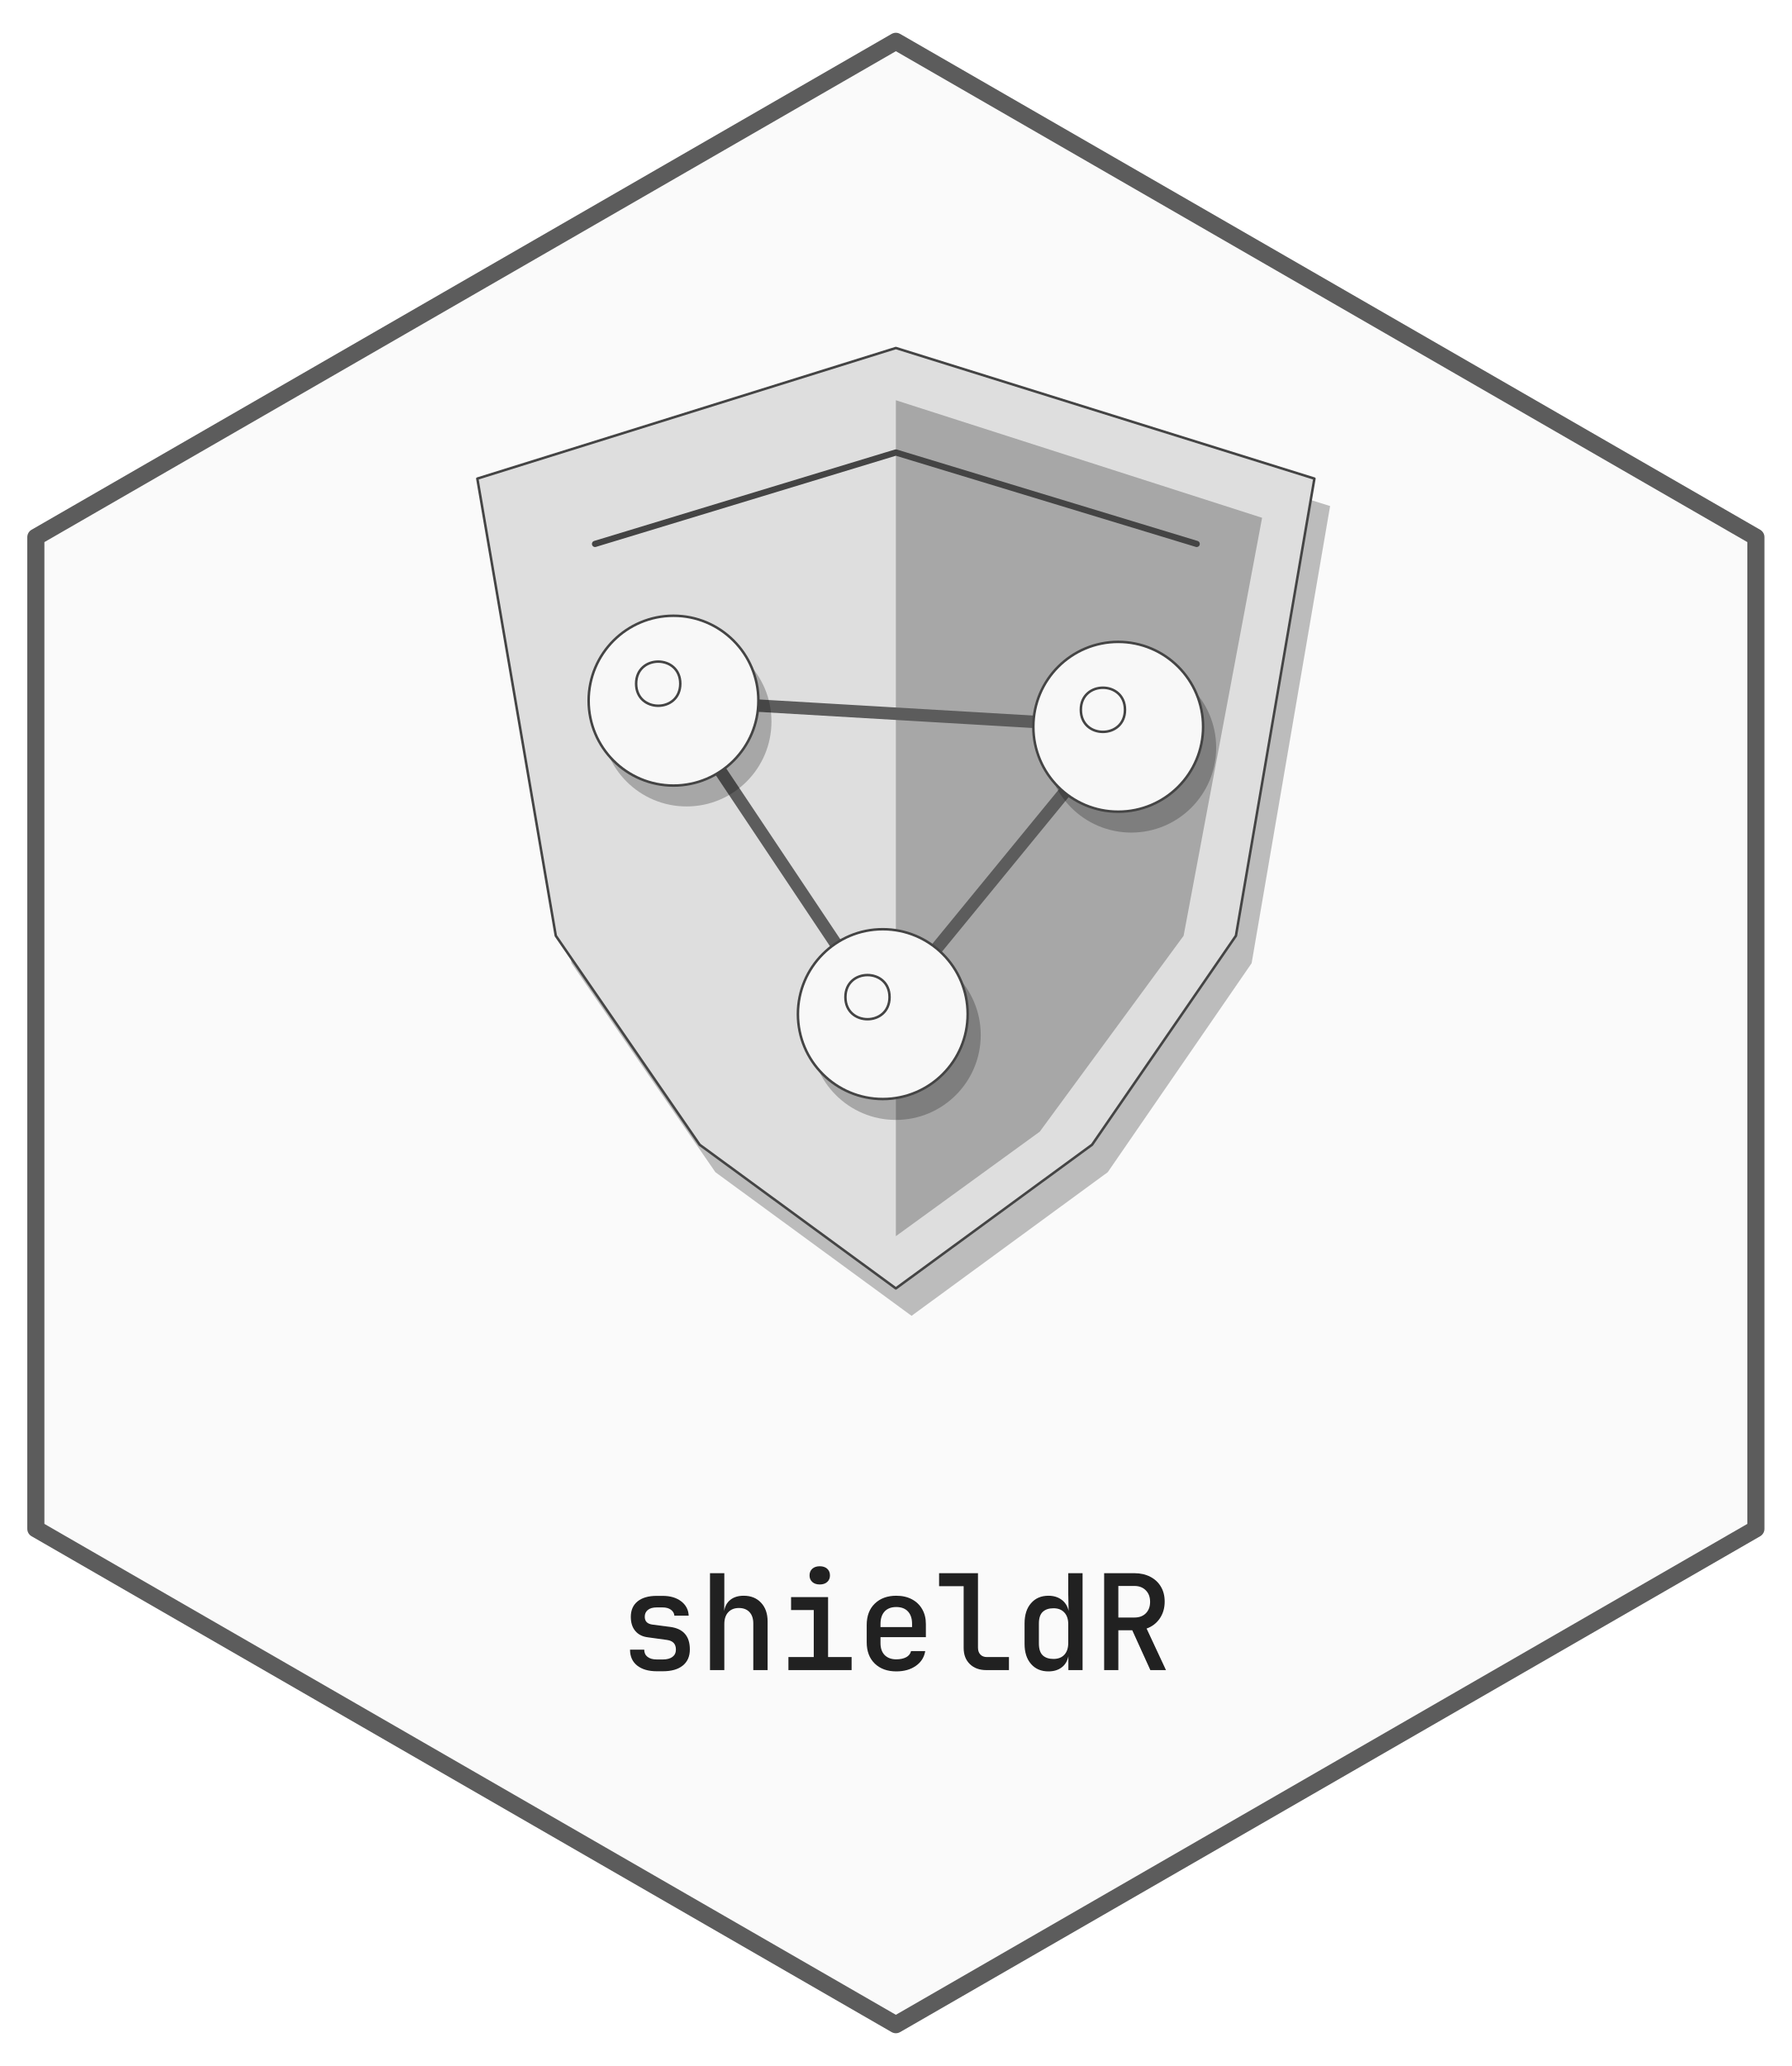
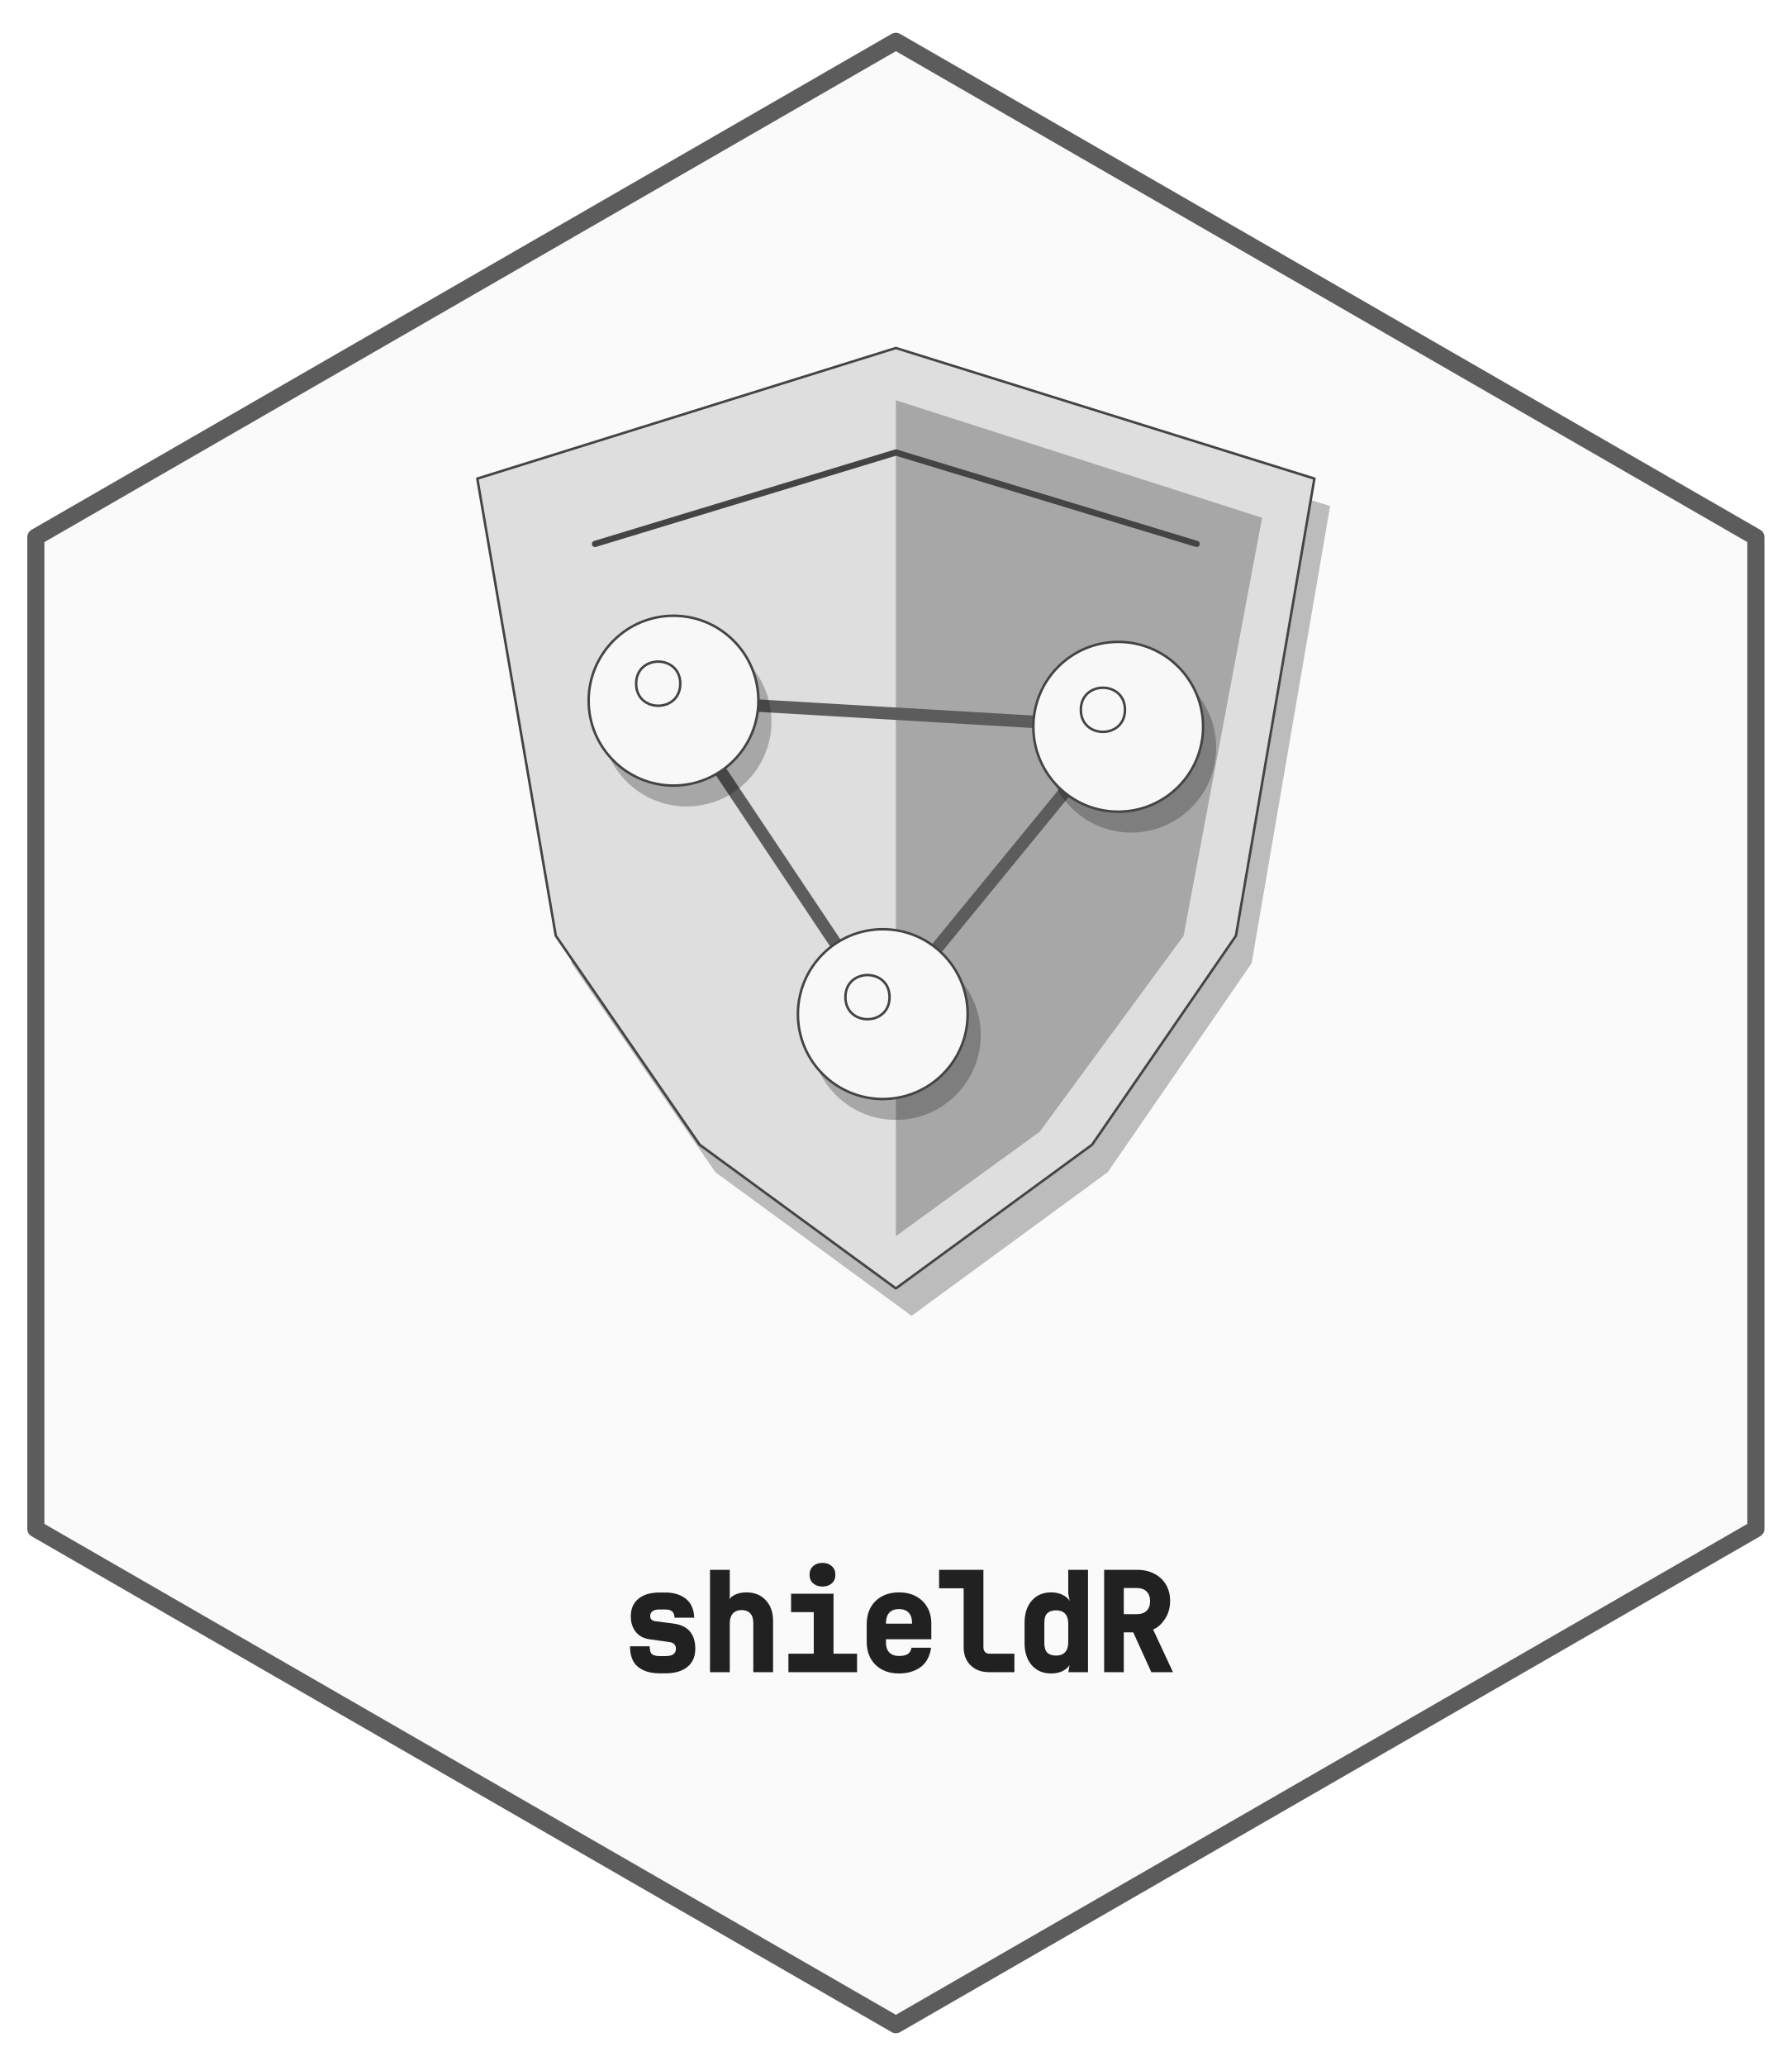
- <svg xmlns="http://www.w3.org/2000/svg" xmlns:xlink="http://www.w3.org/1999/xlink" width="432pt" height="498pt" viewBox="0 0 432 498">
+ <svg xmlns="http://www.w3.org/2000/svg" xmlns:xlink="http://www.w3.org/1999/xlink" width="432" height="498" viewBox="0 0 432 498">
  <defs>
    <g>
      <g id="glyph-0-0">
-         <path d="M 8.891 0.281 C 6.867 0.281 5.281 -0.176 4.125 -1.094 C 2.977 -2.008 2.406 -3.285 2.406 -4.922 L 5.828 -4.922 C 5.828 -4.18 6.094 -3.602 6.625 -3.188 C 7.156 -2.77 7.91 -2.562 8.891 -2.562 L 10.297 -2.562 C 11.305 -2.562 12.086 -2.77 12.641 -3.188 C 13.191 -3.602 13.469 -4.191 13.469 -4.953 C 13.469 -6.297 12.754 -7.066 11.328 -7.266 L 6.688 -7.906 C 5.383 -8.07 4.375 -8.586 3.656 -9.453 C 2.945 -10.316 2.594 -11.441 2.594 -12.828 C 2.594 -14.43 3.133 -15.676 4.219 -16.562 C 5.312 -17.445 6.848 -17.891 8.828 -17.891 L 10.266 -17.891 C 12.109 -17.891 13.598 -17.453 14.734 -16.578 C 15.879 -15.703 16.484 -14.551 16.547 -13.125 L 13.094 -13.125 C 13.051 -13.695 12.773 -14.172 12.266 -14.547 C 11.766 -14.922 11.098 -15.109 10.266 -15.109 L 8.828 -15.109 C 7.91 -15.109 7.203 -14.906 6.703 -14.5 C 6.203 -14.094 5.953 -13.547 5.953 -12.859 C 5.953 -11.773 6.562 -11.145 7.781 -10.969 L 12.125 -10.406 C 15.258 -9.977 16.828 -8.172 16.828 -4.984 C 16.828 -3.305 16.258 -2.008 15.125 -1.094 C 14 -0.176 12.391 0.281 10.297 0.281 Z M 8.891 0.281 " />
+         <path d="M 9.547 0.281 C 7.367 0.281 5.633 -0.234 4.344 -1.266 C 3.051 -2.297 2.406 -3.953 2.406 -6.234 L 7.141 -6.234 C 7.141 -5.266 7.332 -4.629 7.719 -4.328 C 8.113 -4.023 8.723 -3.875 9.547 -3.875 L 10.953 -3.875 C 11.816 -3.875 12.453 -4.023 12.859 -4.328 C 13.266 -4.641 13.469 -5.066 13.469 -5.609 C 13.469 -6.566 12.941 -7.117 11.891 -7.266 L 7.25 -7.906 C 5.781 -8.094 4.633 -8.68 3.812 -9.672 C 3 -10.672 2.594 -11.941 2.594 -13.484 C 2.594 -15.297 3.207 -16.703 4.438 -17.703 C 5.664 -18.703 7.348 -19.203 9.484 -19.203 L 10.922 -19.203 C 12.91 -19.203 14.547 -18.707 15.828 -17.719 C 17.109 -16.738 17.797 -15.207 17.891 -13.125 L 13.141 -13.125 C 13.086 -13.906 12.875 -14.43 12.5 -14.703 C 12.133 -14.973 11.609 -15.109 10.922 -15.109 L 9.484 -15.109 C 8.723 -15.109 8.16 -14.961 7.797 -14.672 C 7.441 -14.379 7.266 -13.992 7.266 -13.516 C 7.266 -12.805 7.688 -12.395 8.531 -12.281 L 12.875 -11.719 C 16.383 -11.238 18.141 -9.211 18.141 -5.641 C 18.141 -3.754 17.504 -2.297 16.234 -1.266 C 14.961 -0.234 13.203 0.281 10.953 0.281 Z M 9.547 0.281 " />
      </g>
      <g id="glyph-0-1">
-         <path d="M 2.688 0 L 2.688 -23.359 L 6.141 -23.359 L 6.141 -17.594 L 6.109 -14.234 C 6.285 -15.391 6.781 -16.289 7.594 -16.938 C 8.414 -17.594 9.488 -17.922 10.812 -17.922 C 12.562 -17.922 13.957 -17.359 15 -16.234 C 16.051 -15.117 16.578 -13.613 16.578 -11.719 L 16.578 0 L 13.125 0 L 13.125 -11.234 C 13.125 -12.43 12.812 -13.352 12.188 -14 C 11.57 -14.645 10.727 -14.969 9.656 -14.969 C 8.57 -14.969 7.711 -14.625 7.078 -13.938 C 6.453 -13.258 6.141 -12.316 6.141 -11.109 L 6.141 0 Z M 2.688 0 " />
+         <path d="M 2.688 0 L 2.688 -24.672 L 7.453 -24.672 L 7.453 -18.25 L 6.766 -14.891 C 6.535 -16.285 6.891 -17.359 7.828 -18.109 C 8.773 -18.859 9.988 -19.234 11.469 -19.234 C 13.406 -19.234 14.957 -18.609 16.125 -17.359 C 17.301 -16.109 17.891 -14.445 17.891 -12.375 L 17.891 0 L 13.125 0 L 13.125 -11.891 C 13.125 -12.91 12.875 -13.676 12.375 -14.188 C 11.883 -14.707 11.195 -14.969 10.312 -14.969 C 9.414 -14.969 8.711 -14.691 8.203 -14.141 C 7.703 -13.598 7.453 -12.805 7.453 -11.766 L 7.453 0 Z M 2.688 0 " />
      </g>
      <g id="glyph-0-2">
-         <path d="M 2.594 0 L 2.594 -3.141 L 8.703 -3.141 L 8.703 -14.469 L 3.234 -14.469 L 3.234 -17.594 L 12.156 -17.594 L 12.156 -3.141 L 17.828 -3.141 L 17.828 0 Z M 10.156 -20.641 C 9.406 -20.641 8.805 -20.836 8.359 -21.234 C 7.91 -21.629 7.688 -22.156 7.688 -22.812 C 7.688 -23.5 7.91 -24.039 8.359 -24.438 C 8.805 -24.832 9.406 -25.031 10.156 -25.031 C 10.895 -25.031 11.488 -24.832 11.938 -24.438 C 12.383 -24.039 12.609 -23.5 12.609 -22.812 C 12.609 -22.156 12.383 -21.629 11.938 -21.234 C 11.488 -20.836 10.895 -20.641 10.156 -20.641 Z M 10.156 -20.641 " />
+         <path d="M 2.594 0 L 2.594 -4.453 L 8.703 -4.453 L 8.703 -14.469 L 3.234 -14.469 L 3.234 -18.906 L 13.469 -18.906 L 13.469 -4.453 L 19.141 -4.453 L 19.141 0 Z M 10.812 -20.641 C 9.895 -20.641 9.145 -20.895 8.562 -21.406 C 7.977 -21.926 7.688 -22.613 7.688 -23.469 C 7.688 -24.352 7.977 -25.051 8.562 -25.562 C 9.145 -26.082 9.895 -26.344 10.812 -26.344 C 11.719 -26.344 12.461 -26.082 13.047 -25.562 C 13.629 -25.051 13.922 -24.352 13.922 -23.469 C 13.922 -22.613 13.629 -21.926 13.047 -21.406 C 12.461 -20.895 11.719 -20.641 10.812 -20.641 Z M 10.812 -20.641 " />
      </g>
      <g id="glyph-0-3">
-         <path d="M 9.594 0.312 C 7.445 0.312 5.723 -0.312 4.422 -1.562 C 3.117 -2.82 2.469 -4.539 2.469 -6.719 L 2.469 -10.875 C 2.469 -13.051 3.117 -14.77 4.422 -16.031 C 5.723 -17.289 7.445 -17.922 9.594 -17.922 C 11.051 -17.922 12.312 -17.633 13.375 -17.062 C 14.438 -16.5 15.258 -15.707 15.844 -14.688 C 16.438 -13.664 16.734 -12.473 16.734 -11.109 L 16.734 -7.938 L 5.797 -7.938 L 5.797 -6.5 C 5.797 -5.258 6.133 -4.297 6.812 -3.609 C 7.5 -2.93 8.426 -2.594 9.594 -2.594 C 10.562 -2.594 11.363 -2.766 12 -3.109 C 12.633 -3.461 13.02 -3.953 13.156 -4.578 L 16.578 -4.578 C 16.336 -3.086 15.582 -1.898 14.312 -1.016 C 13.051 -0.129 11.477 0.312 9.594 0.312 Z M 5.797 -11.109 L 5.797 -10.375 L 13.406 -10.375 L 13.406 -11.141 C 13.406 -12.441 13.07 -13.441 12.406 -14.141 C 11.75 -14.848 10.812 -15.203 9.594 -15.203 C 8.383 -15.203 7.445 -14.844 6.781 -14.125 C 6.125 -13.414 5.797 -12.41 5.797 -11.109 Z M 5.797 -11.109 " />
+         <path d="M 10.25 0.312 C 7.926 0.312 6.047 -0.375 4.609 -1.75 C 3.18 -3.133 2.469 -5.008 2.469 -7.375 L 2.469 -11.531 C 2.469 -13.895 3.18 -15.77 4.609 -17.156 C 6.047 -18.539 7.926 -19.234 10.25 -19.234 C 11.82 -19.234 13.188 -18.922 14.344 -18.297 C 15.508 -17.672 16.414 -16.797 17.062 -15.672 C 17.719 -14.547 18.047 -13.242 18.047 -11.766 L 18.047 -7.938 L 7.109 -7.938 L 7.109 -7.156 C 7.109 -6.094 7.383 -5.285 7.938 -4.734 C 8.488 -4.18 9.258 -3.906 10.25 -3.906 C 11.102 -3.906 11.781 -4.039 12.281 -4.312 C 12.781 -4.594 13.113 -5.117 13.281 -5.891 L 18 -5.891 C 17.656 -3.711 16.781 -2.133 15.375 -1.156 C 13.977 -0.176 12.27 0.312 10.25 0.312 Z M 7.109 -11.766 L 7.109 -11.688 L 13.406 -11.688 L 13.406 -11.797 C 13.406 -12.922 13.133 -13.77 12.594 -14.344 C 12.062 -14.914 11.281 -15.203 10.25 -15.203 C 9.227 -15.203 8.445 -14.91 7.906 -14.328 C 7.375 -13.754 7.109 -12.898 7.109 -11.766 Z M 7.109 -11.766 " />
      </g>
      <g id="glyph-0-4">
-         <path d="M 12.312 0 C 10.656 0 9.328 -0.484 8.328 -1.453 C 7.336 -2.422 6.844 -3.719 6.844 -5.344 L 6.844 -20.219 L 0.922 -20.219 L 0.922 -23.359 L 10.297 -23.359 L 10.297 -5.406 C 10.297 -4.707 10.488 -4.156 10.875 -3.75 C 11.258 -3.344 11.785 -3.141 12.453 -3.141 L 17.766 -3.141 L 17.766 0 Z M 12.312 0 " />
+         <path d="M 12.969 0 C 11.133 0 9.656 -0.547 8.531 -1.641 C 7.406 -2.734 6.844 -4.188 6.844 -6 L 6.844 -20.219 L 0.922 -20.219 L 0.922 -24.672 L 11.609 -24.672 L 11.609 -6.062 C 11.609 -5.539 11.738 -5.141 12 -4.859 C 12.258 -4.586 12.629 -4.453 13.109 -4.453 L 19.078 -4.453 L 19.078 0 Z M 12.969 0 " />
      </g>
      <g id="glyph-0-5">
-         <path d="M 8.281 0.312 C 6.531 0.312 5.133 -0.281 4.094 -1.469 C 3.051 -2.664 2.531 -4.273 2.531 -6.297 L 2.531 -11.266 C 2.531 -13.316 3.051 -14.938 4.094 -16.125 C 5.133 -17.32 6.531 -17.922 8.281 -17.922 C 9.539 -17.922 10.602 -17.598 11.469 -16.953 C 12.332 -16.316 12.895 -15.422 13.156 -14.266 L 13.062 -18.344 L 13.062 -23.359 L 16.516 -23.359 L 16.516 0 L 13.094 0 L 13.094 -3.328 C 12.852 -2.172 12.312 -1.273 11.469 -0.641 C 10.625 -0.004 9.562 0.312 8.281 0.312 Z M 9.5 -2.688 C 10.613 -2.688 11.484 -3.02 12.109 -3.688 C 12.742 -4.363 13.062 -5.32 13.062 -6.562 L 13.062 -11.078 C 13.062 -12.285 12.742 -13.223 12.109 -13.891 C 11.484 -14.566 10.613 -14.906 9.5 -14.906 C 8.395 -14.906 7.531 -14.613 6.906 -14.031 C 6.289 -13.445 5.984 -12.516 5.984 -11.234 L 5.984 -6.406 C 5.984 -5.102 6.289 -4.156 6.906 -3.562 C 7.531 -2.977 8.395 -2.688 9.5 -2.688 Z M 9.5 -2.688 " />
+         <path d="M 8.938 0.312 C 6.988 0.312 5.43 -0.348 4.266 -1.672 C 3.109 -3.004 2.531 -4.766 2.531 -6.953 L 2.531 -11.922 C 2.531 -14.141 3.109 -15.91 4.266 -17.234 C 5.43 -18.566 6.988 -19.234 8.938 -19.234 C 10.344 -19.234 11.539 -18.863 12.531 -18.125 C 13.52 -17.395 13.945 -16.328 13.812 -14.922 L 13.062 -19 L 13.062 -24.672 L 17.828 -24.672 L 17.828 0 L 13.094 0 L 13.75 -3.984 C 13.906 -2.578 13.5 -1.508 12.531 -0.781 C 11.562 -0.051 10.363 0.312 8.938 0.312 Z M 10.156 -4 C 11.082 -4 11.797 -4.27 12.297 -4.812 C 12.805 -5.352 13.062 -6.156 13.062 -7.219 L 13.062 -11.734 C 13.062 -12.766 12.805 -13.551 12.297 -14.094 C 11.797 -14.633 11.082 -14.906 10.156 -14.906 C 9.227 -14.906 8.52 -14.676 8.031 -14.219 C 7.539 -13.758 7.297 -12.984 7.297 -11.891 L 7.297 -7.062 C 7.297 -5.945 7.539 -5.156 8.031 -4.688 C 8.52 -4.227 9.227 -4 10.156 -4 Z M 10.156 -4 " />
      </g>
      <g id="glyph-0-6">
-         <path d="M 2.719 0 L 2.719 -23.359 L 10.016 -23.359 C 11.461 -23.359 12.734 -23.07 13.828 -22.5 C 14.93 -21.938 15.785 -21.145 16.391 -20.125 C 17.004 -19.102 17.312 -17.898 17.312 -16.516 C 17.312 -14.953 16.914 -13.594 16.125 -12.438 C 15.332 -11.289 14.273 -10.484 12.953 -10.016 L 17.625 0 L 13.859 0 L 9.5 -9.594 L 6.141 -9.594 L 6.141 0 Z M 6.141 -12.672 L 10.016 -12.672 C 11.172 -12.672 12.086 -13.008 12.766 -13.688 C 13.453 -14.375 13.797 -15.297 13.797 -16.453 C 13.797 -17.617 13.445 -18.547 12.75 -19.234 C 12.062 -19.93 11.148 -20.281 10.016 -20.281 L 6.141 -20.281 Z M 6.141 -12.672 " />
+         <path d="M 2.719 0 L 2.719 -24.672 L 10.672 -24.672 C 12.223 -24.672 13.598 -24.359 14.797 -23.734 C 16.004 -23.117 16.941 -22.25 17.609 -21.125 C 18.285 -20 18.625 -18.68 18.625 -17.172 C 18.625 -15.473 18.188 -13.988 17.312 -12.719 C 16.445 -11.457 15.516 -10.648 14.516 -10.297 L 19.312 0 L 14.094 0 L 9.734 -9.594 L 7.453 -9.594 L 7.453 0 Z M 7.453 -13.984 L 10.672 -13.984 C 11.648 -13.984 12.414 -14.258 12.969 -14.812 C 13.52 -15.363 13.797 -16.129 13.797 -17.109 C 13.797 -18.098 13.516 -18.875 12.953 -19.438 C 12.391 -20 11.629 -20.281 10.672 -20.281 L 7.453 -20.281 Z M 7.453 -13.984 " />
      </g>
    </g>
  </defs>
  <path fill-rule="nonzero" fill="rgb(98.039%, 98.039%, 98.039%)" fill-opacity="1" stroke-width="4.125" stroke-linecap="round" stroke-linejoin="round" stroke="rgb(36.078%, 36.078%, 36.078%)" stroke-opacity="1" stroke-miterlimit="10" d="M 216 9.961 L 423.359 129.48 L 423.359 368.52 L 216 488.039 L 8.641 368.52 L 8.641 129.48 Z M 216 9.961 " />
  <path fill-rule="nonzero" fill="rgb(1.961%, 1.961%, 1.961%)" fill-opacity="0.251" d="M 118.867 121.98 L 219.785 90.496 L 320.699 121.98 L 301.777 232.172 L 267.09 282.547 L 219.785 317.176 L 172.48 282.547 L 137.789 232.172 Z M 118.867 121.98 " />
  <path fill-rule="nonzero" fill="rgb(87.059%, 87.059%, 87.059%)" fill-opacity="1" stroke-width="0.6" stroke-linecap="round" stroke-linejoin="round" stroke="rgb(26.667%, 26.667%, 26.667%)" stroke-opacity="1" stroke-miterlimit="10" d="M 115.086 115.367 L 216 83.883 L 316.914 115.367 L 297.992 225.559 L 263.305 275.934 L 216 310.566 L 168.695 275.934 L 134.008 225.559 Z M 115.086 115.367 " />
  <path fill-rule="nonzero" fill="rgb(65.49%, 65.49%, 65.49%)" fill-opacity="1" d="M 216 96.477 L 304.301 124.812 L 285.379 225.559 L 250.691 272.785 L 216 297.973 Z M 216 96.477 " />
  <path fill="none" stroke-width="3" stroke-linecap="round" stroke-linejoin="round" stroke="rgb(36.078%, 36.078%, 36.078%)" stroke-opacity="1" stroke-miterlimit="10" d="M 162.391 168.891 L 212.848 244.449 L 269.609 175.188 " />
  <path fill="none" stroke-width="3" stroke-linecap="round" stroke-linejoin="round" stroke="rgb(36.078%, 36.078%, 36.078%)" stroke-opacity="1" stroke-miterlimit="10" d="M 162.391 168.891 L 269.609 175.188 " />
  <path fill-rule="nonzero" fill="rgb(1.961%, 1.961%, 1.961%)" fill-opacity="0.251" d="M 186.008 173.926 C 186.008 185.23 176.844 194.391 165.543 194.391 C 154.242 194.391 145.078 185.23 145.078 173.926 C 145.078 162.625 154.242 153.465 165.543 153.465 C 176.844 153.465 186.008 162.625 186.008 173.926 " />
  <path fill-rule="nonzero" fill="rgb(97.255%, 97.255%, 97.255%)" fill-opacity="1" stroke-width="0.6" stroke-linecap="round" stroke-linejoin="round" stroke="rgb(26.667%, 26.667%, 26.667%)" stroke-opacity="1" stroke-miterlimit="10" d="M 182.852 168.891 C 182.852 180.191 173.691 189.355 162.391 189.355 C 151.086 189.355 141.926 180.191 141.926 168.891 C 141.926 157.586 151.086 148.426 162.391 148.426 C 173.691 148.426 182.852 157.586 182.852 168.891 " />
  <path fill-rule="nonzero" fill="rgb(97.255%, 97.255%, 97.255%)" fill-opacity="1" stroke-width="0.6" stroke-linecap="round" stroke-linejoin="round" stroke="rgb(26.667%, 26.667%, 26.667%)" stroke-opacity="1" stroke-miterlimit="10" d="M 164.02 164.797 C 164.02 171.891 153.379 171.891 153.379 164.797 C 153.379 157.703 164.02 157.703 164.02 164.797 " />
  <path fill-rule="nonzero" fill="rgb(1.961%, 1.961%, 1.961%)" fill-opacity="0.251" d="M 236.465 249.488 C 236.465 260.789 227.301 269.953 216 269.953 C 204.699 269.953 195.535 260.789 195.535 249.488 C 195.535 238.184 204.699 229.023 216 229.023 C 227.301 229.023 236.465 238.184 236.465 249.488 " />
  <path fill-rule="nonzero" fill="rgb(97.255%, 97.255%, 97.255%)" fill-opacity="1" stroke-width="0.6" stroke-linecap="round" stroke-linejoin="round" stroke="rgb(26.667%, 26.667%, 26.667%)" stroke-opacity="1" stroke-miterlimit="10" d="M 233.312 244.449 C 233.312 255.754 224.148 264.914 212.848 264.914 C 201.543 264.914 192.383 255.754 192.383 244.449 C 192.383 233.148 201.543 223.984 212.848 223.984 C 224.148 223.984 233.312 233.148 233.312 244.449 " />
  <path fill-rule="nonzero" fill="rgb(97.255%, 97.255%, 97.255%)" fill-opacity="1" stroke-width="0.6" stroke-linecap="round" stroke-linejoin="round" stroke="rgb(26.667%, 26.667%, 26.667%)" stroke-opacity="1" stroke-miterlimit="10" d="M 214.477 240.355 C 214.477 247.453 203.836 247.453 203.836 240.355 C 203.836 233.262 214.477 233.262 214.477 240.355 " />
  <path fill-rule="nonzero" fill="rgb(1.961%, 1.961%, 1.961%)" fill-opacity="0.251" d="M 293.23 180.223 C 293.23 191.527 284.066 200.688 272.766 200.688 C 261.461 200.688 252.301 191.527 252.301 180.223 C 252.301 168.922 261.461 159.758 272.766 159.758 C 284.066 159.758 293.23 168.922 293.23 180.223 " />
  <path fill-rule="nonzero" fill="rgb(97.255%, 97.255%, 97.255%)" fill-opacity="1" stroke-width="0.6" stroke-linecap="round" stroke-linejoin="round" stroke="rgb(26.667%, 26.667%, 26.667%)" stroke-opacity="1" stroke-miterlimit="10" d="M 290.074 175.188 C 290.074 186.488 280.914 195.652 269.609 195.652 C 258.309 195.652 249.148 186.488 249.148 175.188 C 249.148 163.883 258.309 154.723 269.609 154.723 C 280.914 154.723 290.074 163.883 290.074 175.188 " />
  <path fill-rule="nonzero" fill="rgb(97.255%, 97.255%, 97.255%)" fill-opacity="1" stroke-width="0.6" stroke-linecap="round" stroke-linejoin="round" stroke="rgb(26.667%, 26.667%, 26.667%)" stroke-opacity="1" stroke-miterlimit="10" d="M 271.242 171.094 C 271.242 178.188 260.602 178.188 260.602 171.094 C 260.602 164 271.242 164 271.242 171.094 " />
  <path fill="none" stroke-width="1.5" stroke-linecap="round" stroke-linejoin="round" stroke="rgb(26.667%, 26.667%, 26.667%)" stroke-opacity="1" stroke-miterlimit="10" d="M 143.469 131.109 L 216 109.07 L 288.531 131.109 " />
  <g fill="rgb(12.941%, 12.941%, 12.941%)" fill-opacity="1">
-     <use xlink:href="#glyph-0-0" x="149.5" y="402.569" />
-     <use xlink:href="#glyph-0-1" x="168.5" y="402.569" />
-     <use xlink:href="#glyph-0-2" x="187.5" y="402.569" />
-     <use xlink:href="#glyph-0-3" x="206.5" y="402.569" />
-     <use xlink:href="#glyph-0-4" x="225.5" y="402.569" />
-     <use xlink:href="#glyph-0-5" x="244.5" y="402.569" />
-     <use xlink:href="#glyph-0-6" x="263.5" y="402.569" />
+     <use xlink:href="#glyph-0-0" x="149.5" y="403.069" />
+     <use xlink:href="#glyph-0-1" x="168.5" y="403.069" />
+     <use xlink:href="#glyph-0-2" x="187.5" y="403.069" />
+     <use xlink:href="#glyph-0-3" x="206.5" y="403.069" />
+     <use xlink:href="#glyph-0-4" x="225.5" y="403.069" />
+     <use xlink:href="#glyph-0-5" x="244.5" y="403.069" />
+     <use xlink:href="#glyph-0-6" x="263.5" y="403.069" />
  </g>
</svg>
